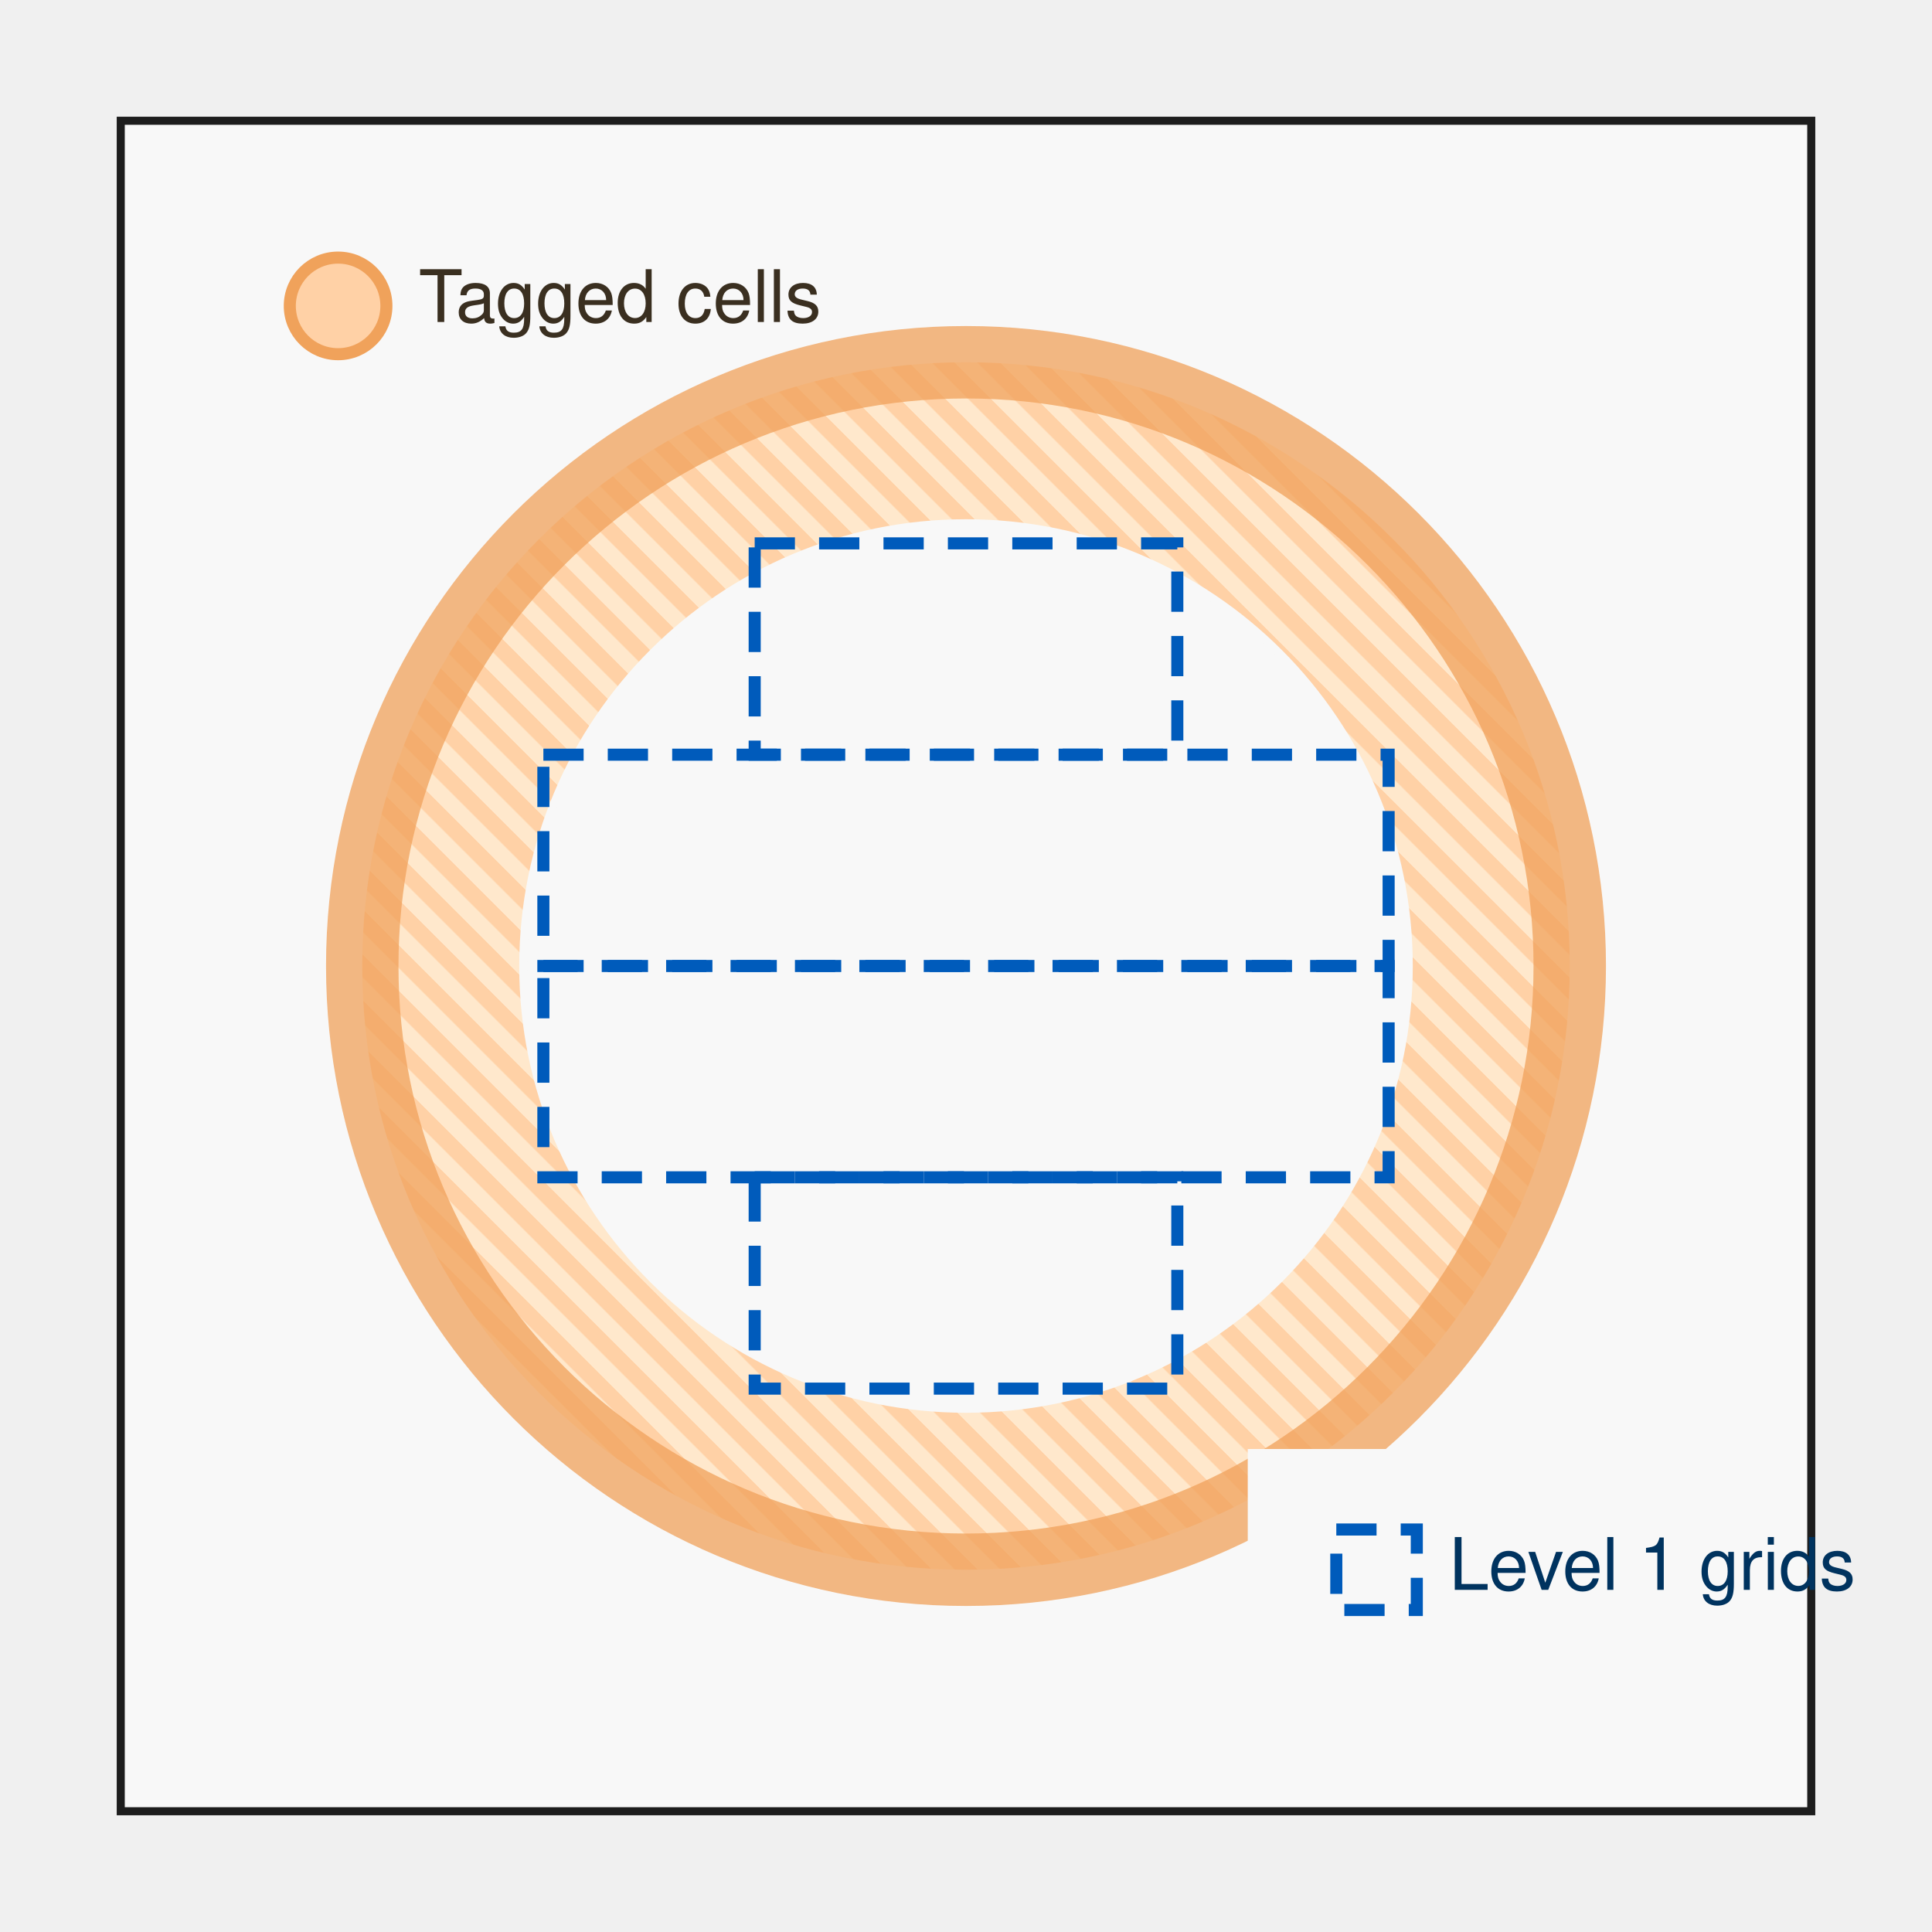
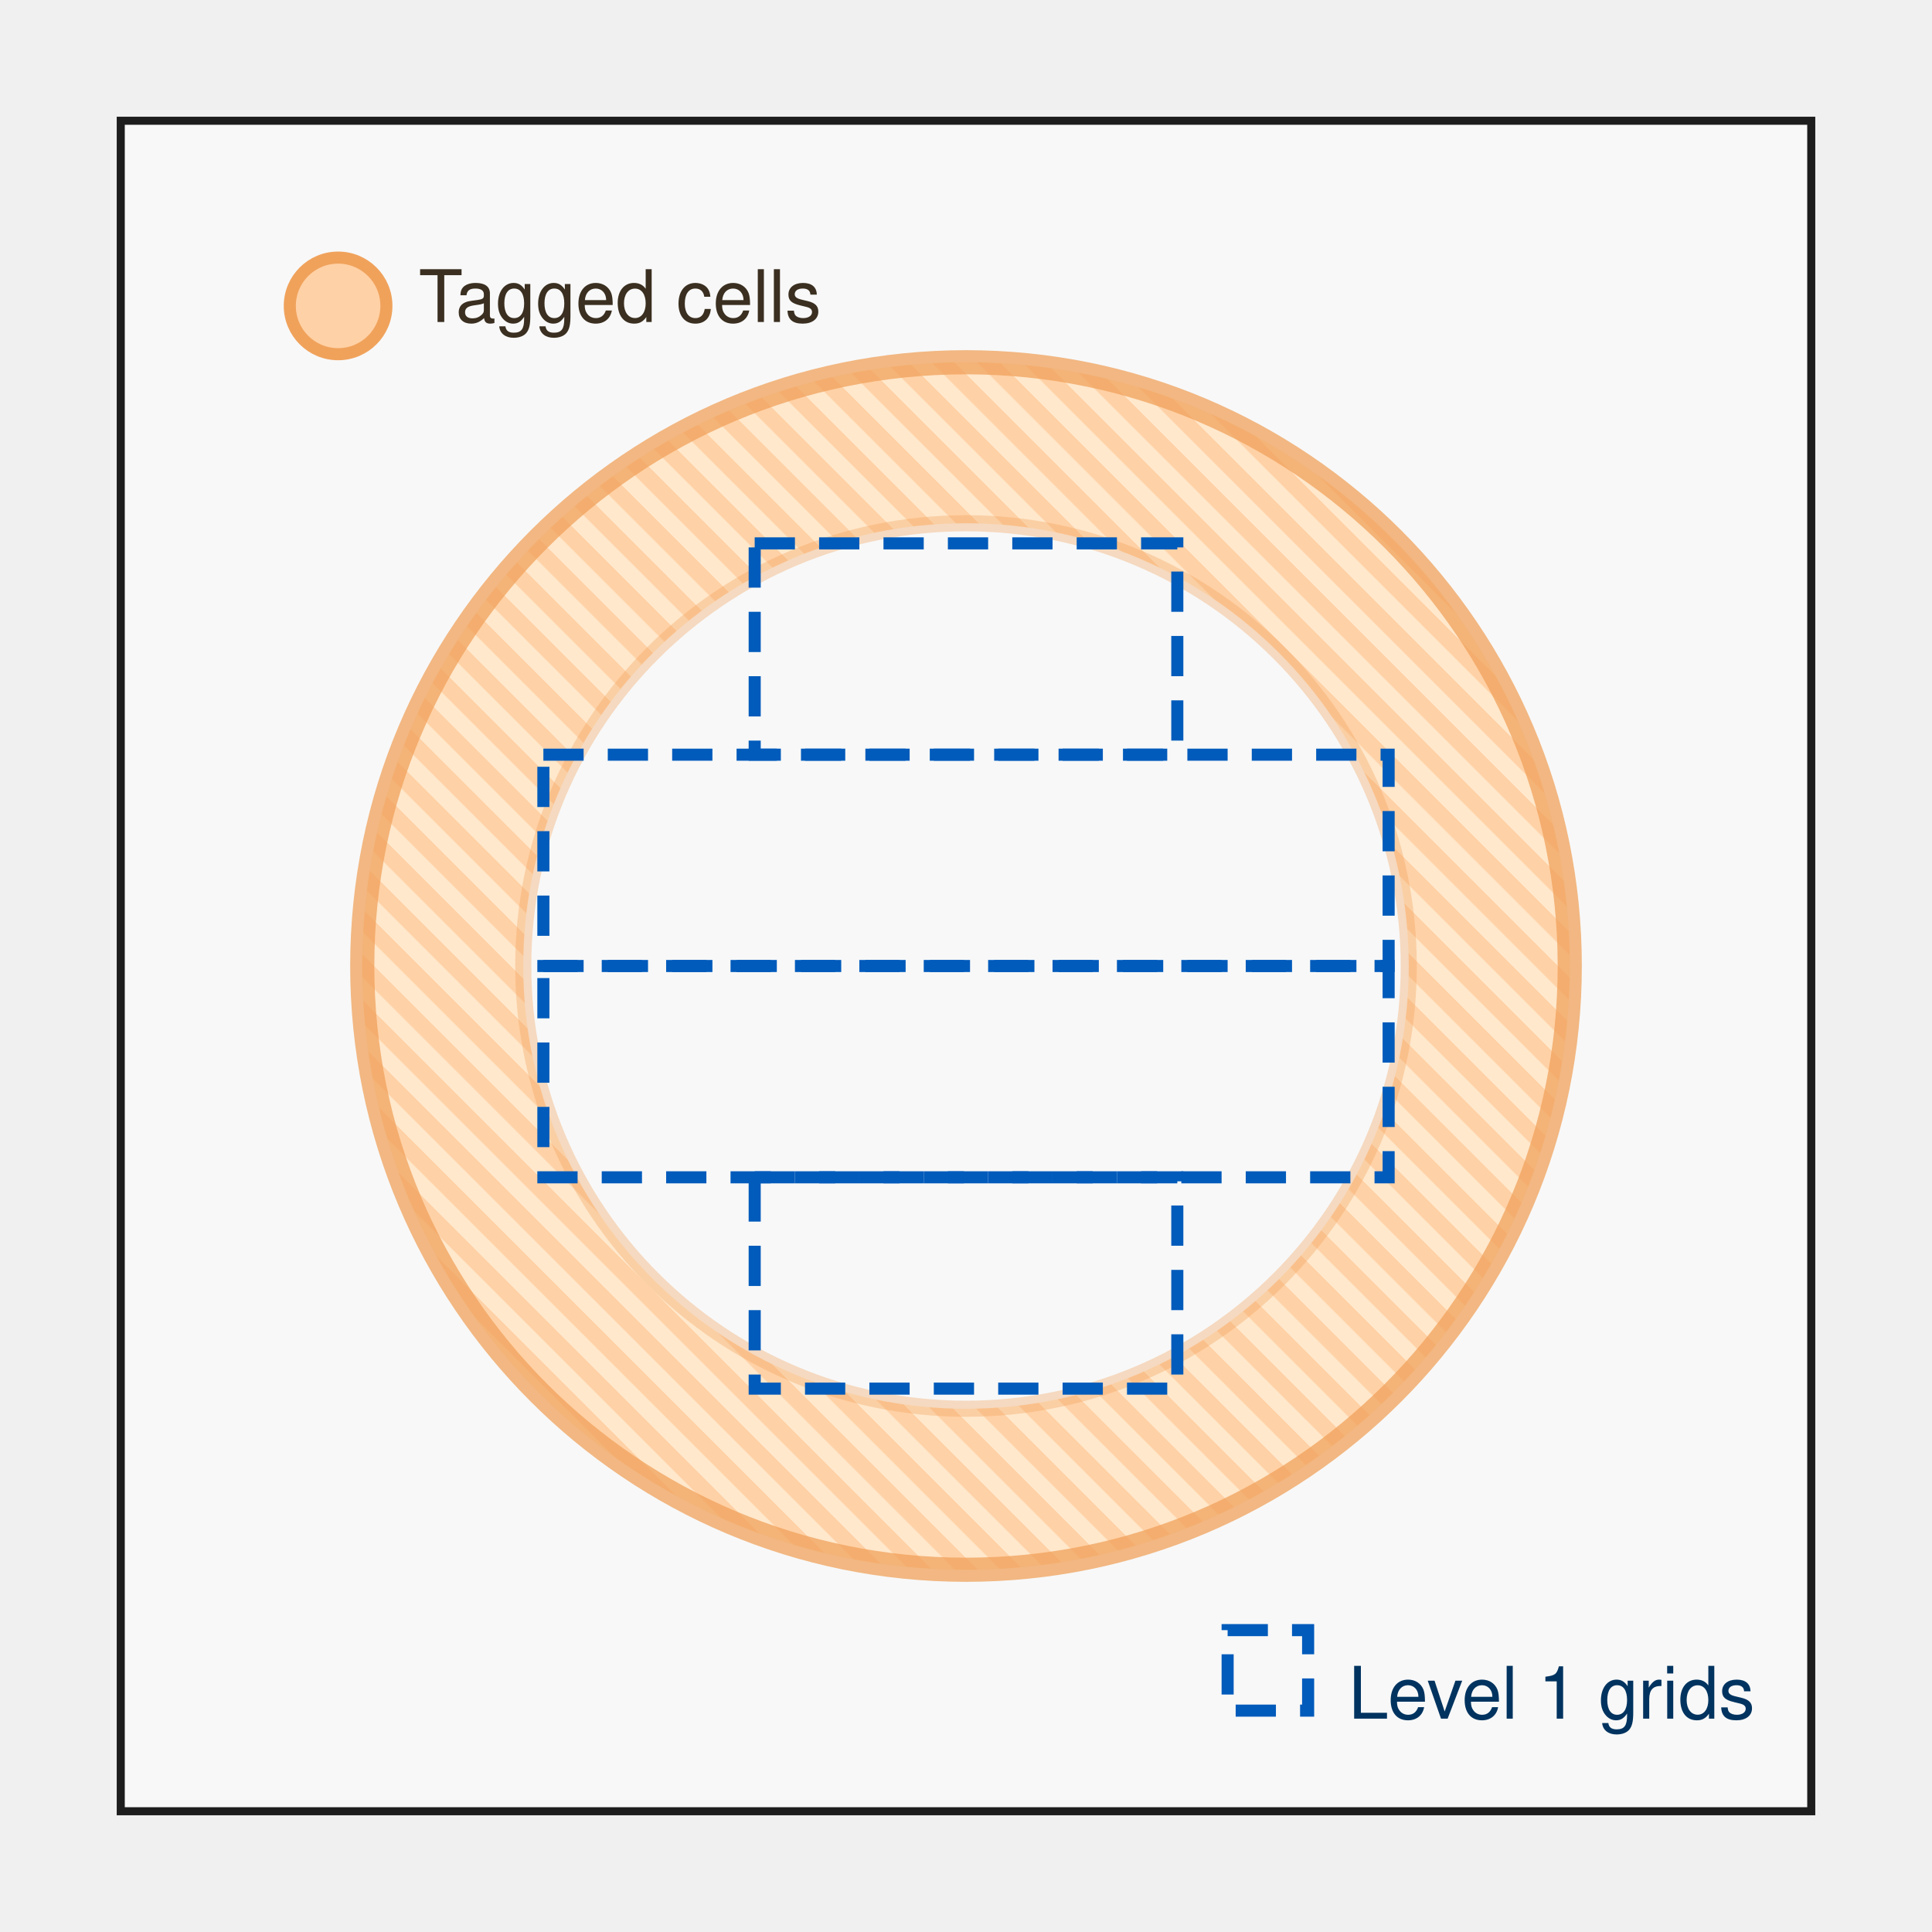
<svg xmlns="http://www.w3.org/2000/svg" width="480" height="480" viewBox="0 0 480 480" role="img" aria-labelledby="title desc">
  <defs>
    <pattern id="tagged" width="8" height="8" patternUnits="userSpaceOnUse" patternTransform="rotate(45)">
      <rect width="8" height="8" fill="#ffe8cc" />
      <rect x="0" y="0" width="8" height="4" fill="#ffd1a6" />
    </pattern>
+     <mask id="ring-mask">
+       <rect width="480" height="480" fill="#ffffff" />
+       <circle cx="240" cy="240" r="110" fill="#000000" />
+     </mask>
  </defs>
  <rect x="30" y="30" width="420" height="420" fill="#f8f8f8" stroke="#1d1d1d" stroke-width="2" />
-   <circle cx="240" cy="240" r="150" fill="url(#tagged)" stroke="#f0a25b" stroke-width="18" stroke-opacity="0.75" />
-   <circle cx="240" cy="240" r="110" fill="#f8f8f8" stroke="#f8f8f8" stroke-width="2" />
+   <circle cx="240" cy="240" r="150" fill="url(#tagged)" mask="url(#ring-mask)" />
+   <circle cx="240" cy="240" r="150" fill="none" stroke="#f0a25b" stroke-width="6" stroke-opacity="0.75" />
+   <circle cx="240" cy="240" r="110" fill="none" stroke="#f0a25b" stroke-width="4" stroke-opacity="0.35" />
  <rect x="187.5" y="135" width="105" height="52.5" fill="none" stroke="#005bbb" stroke-width="3" stroke-dasharray="10 6" />
  <rect x="135" y="187.5" width="210" height="52.5" fill="none" stroke="#005bbb" stroke-width="3" stroke-dasharray="10 6" />
  <rect x="135" y="240" width="210" height="52.5" fill="none" stroke="#005bbb" stroke-width="3" stroke-dasharray="10 6" />
  <rect x="187.5" y="292.5" width="105" height="52.5" fill="none" stroke="#005bbb" stroke-width="3" stroke-dasharray="10 6" />
  <rect x="60" y="60" width="72" height="32" fill="#f8f8f8" />
-   <rect x="310" y="360" width="110" height="60" fill="#f8f8f8" />
  <circle cx="84" cy="76" r="12" fill="#ffd1a6" stroke="#f0a25b" stroke-width="3" />
-   <rect x="332" y="380" width="20" height="20" fill="none" stroke="#005bbb" stroke-width="3" stroke-dasharray="10 6" />
+   <rect x="305" y="405" width="20" height="20" fill="none" stroke="#005bbb" stroke-width="3" stroke-dasharray="10 6" />
  <text x="104" y="80" font-family="Helvetica, Arial, sans-serif" font-size="18" fill="#3a2f20">Tagged cells</text>
-   <text x="360" y="395" font-family="Helvetica, Arial, sans-serif" font-size="18" fill="#00335f">Level 1 grids</text>
+   <text x="335" y="427" font-family="Helvetica, Arial, sans-serif" font-size="18" fill="#00335f">Level 1 grids</text>
</svg>
